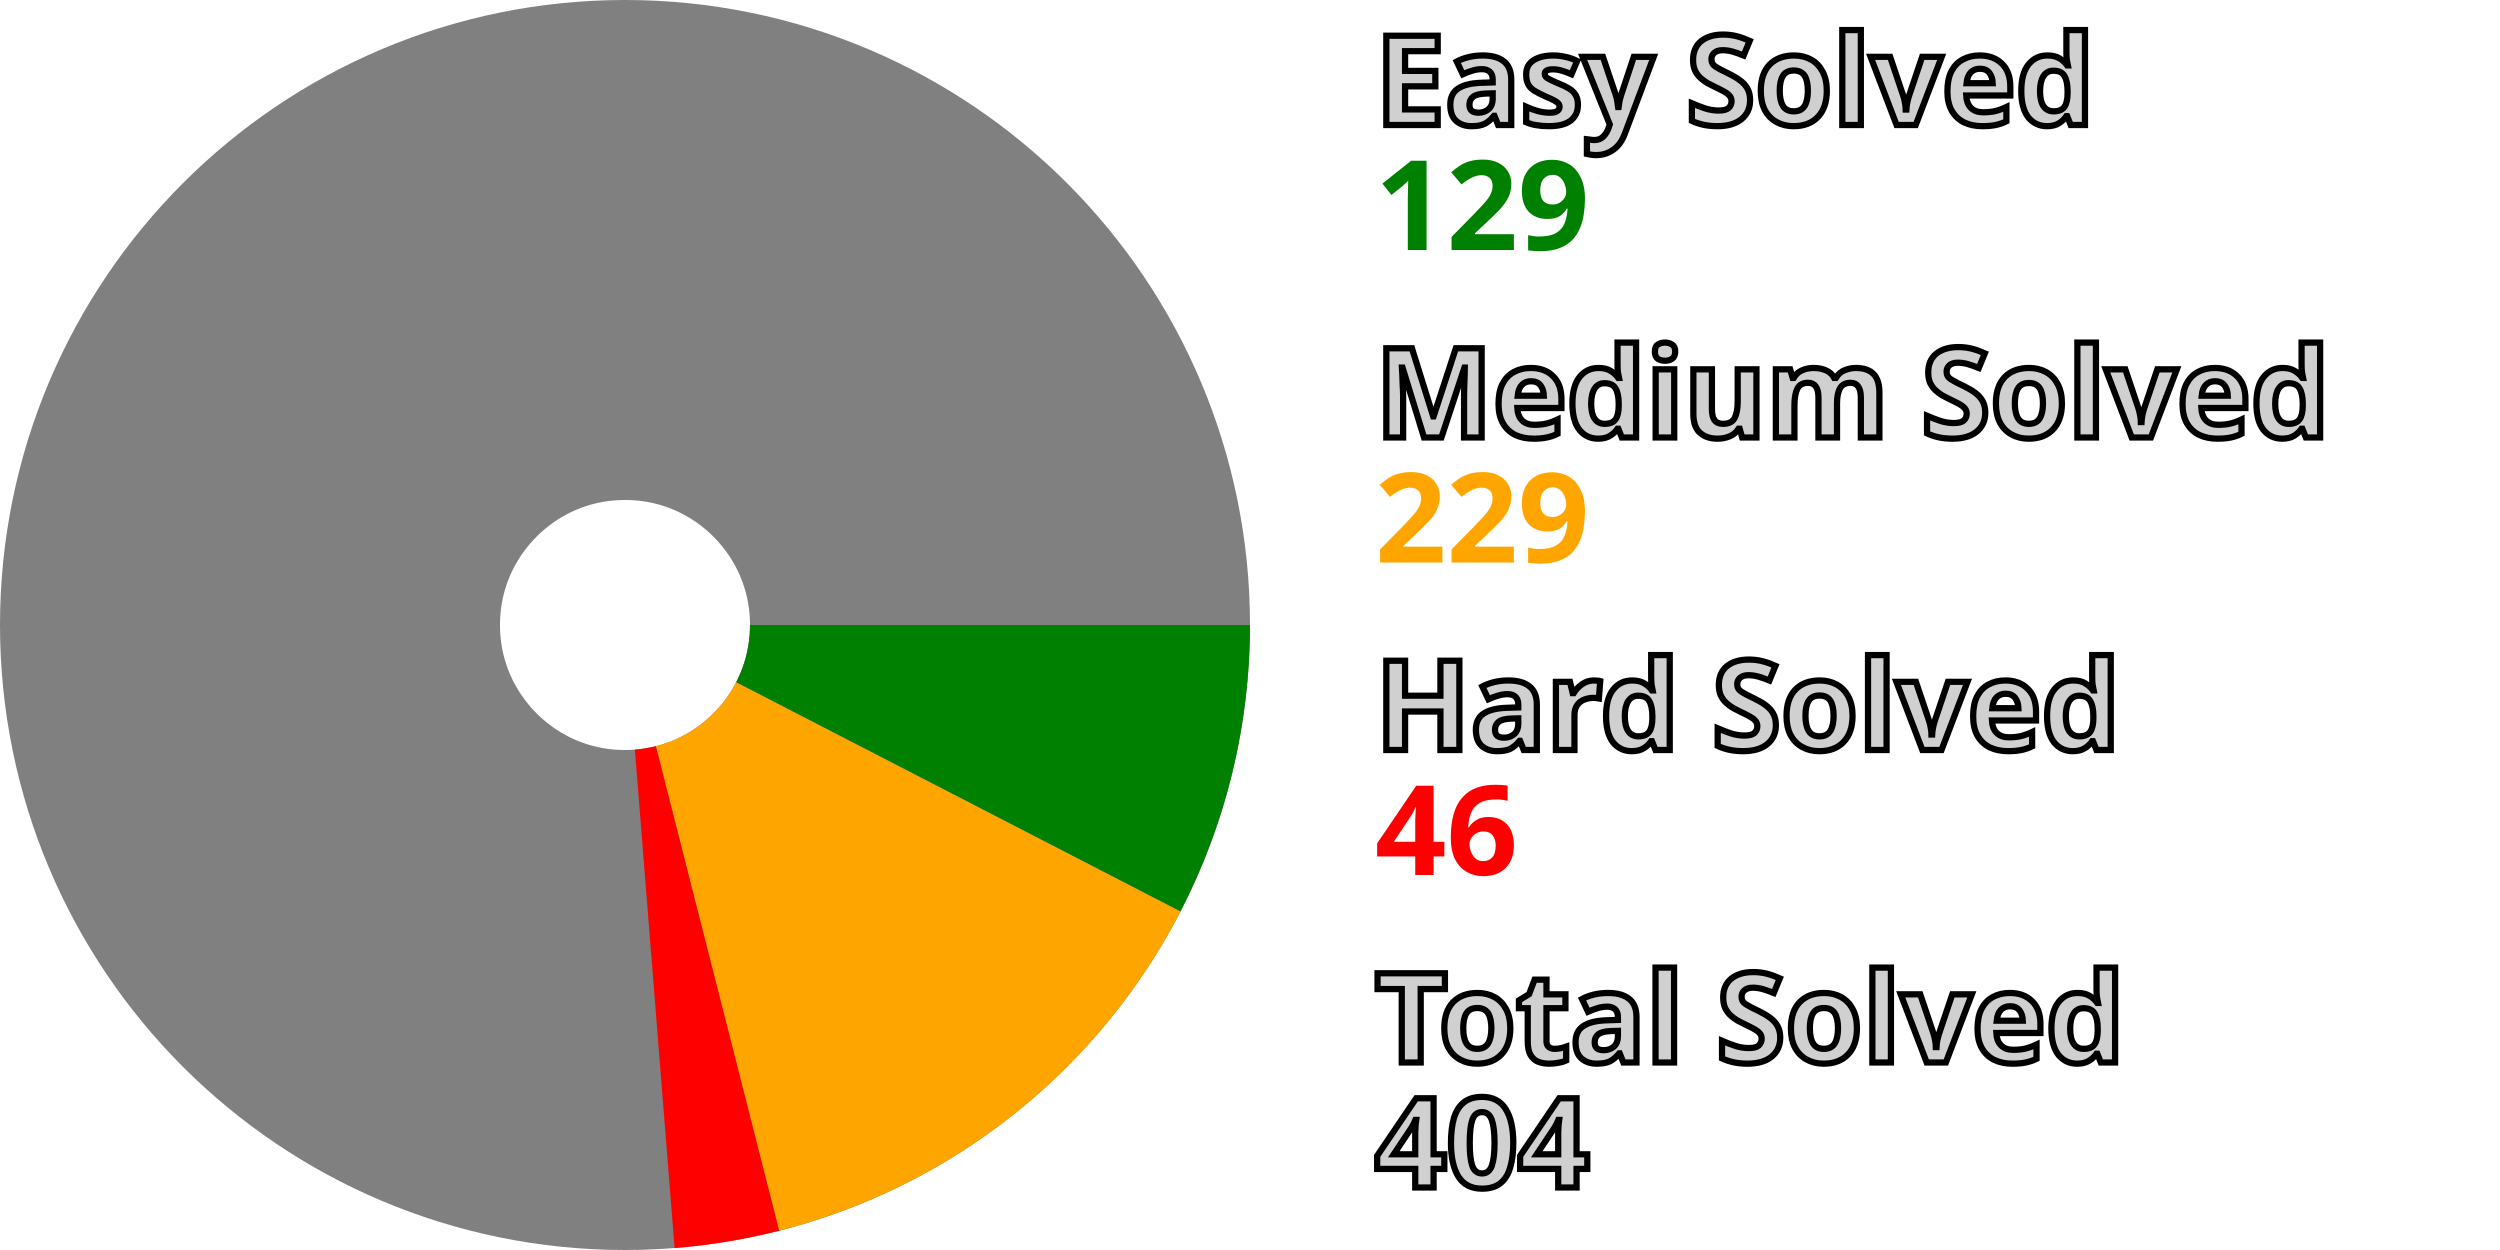
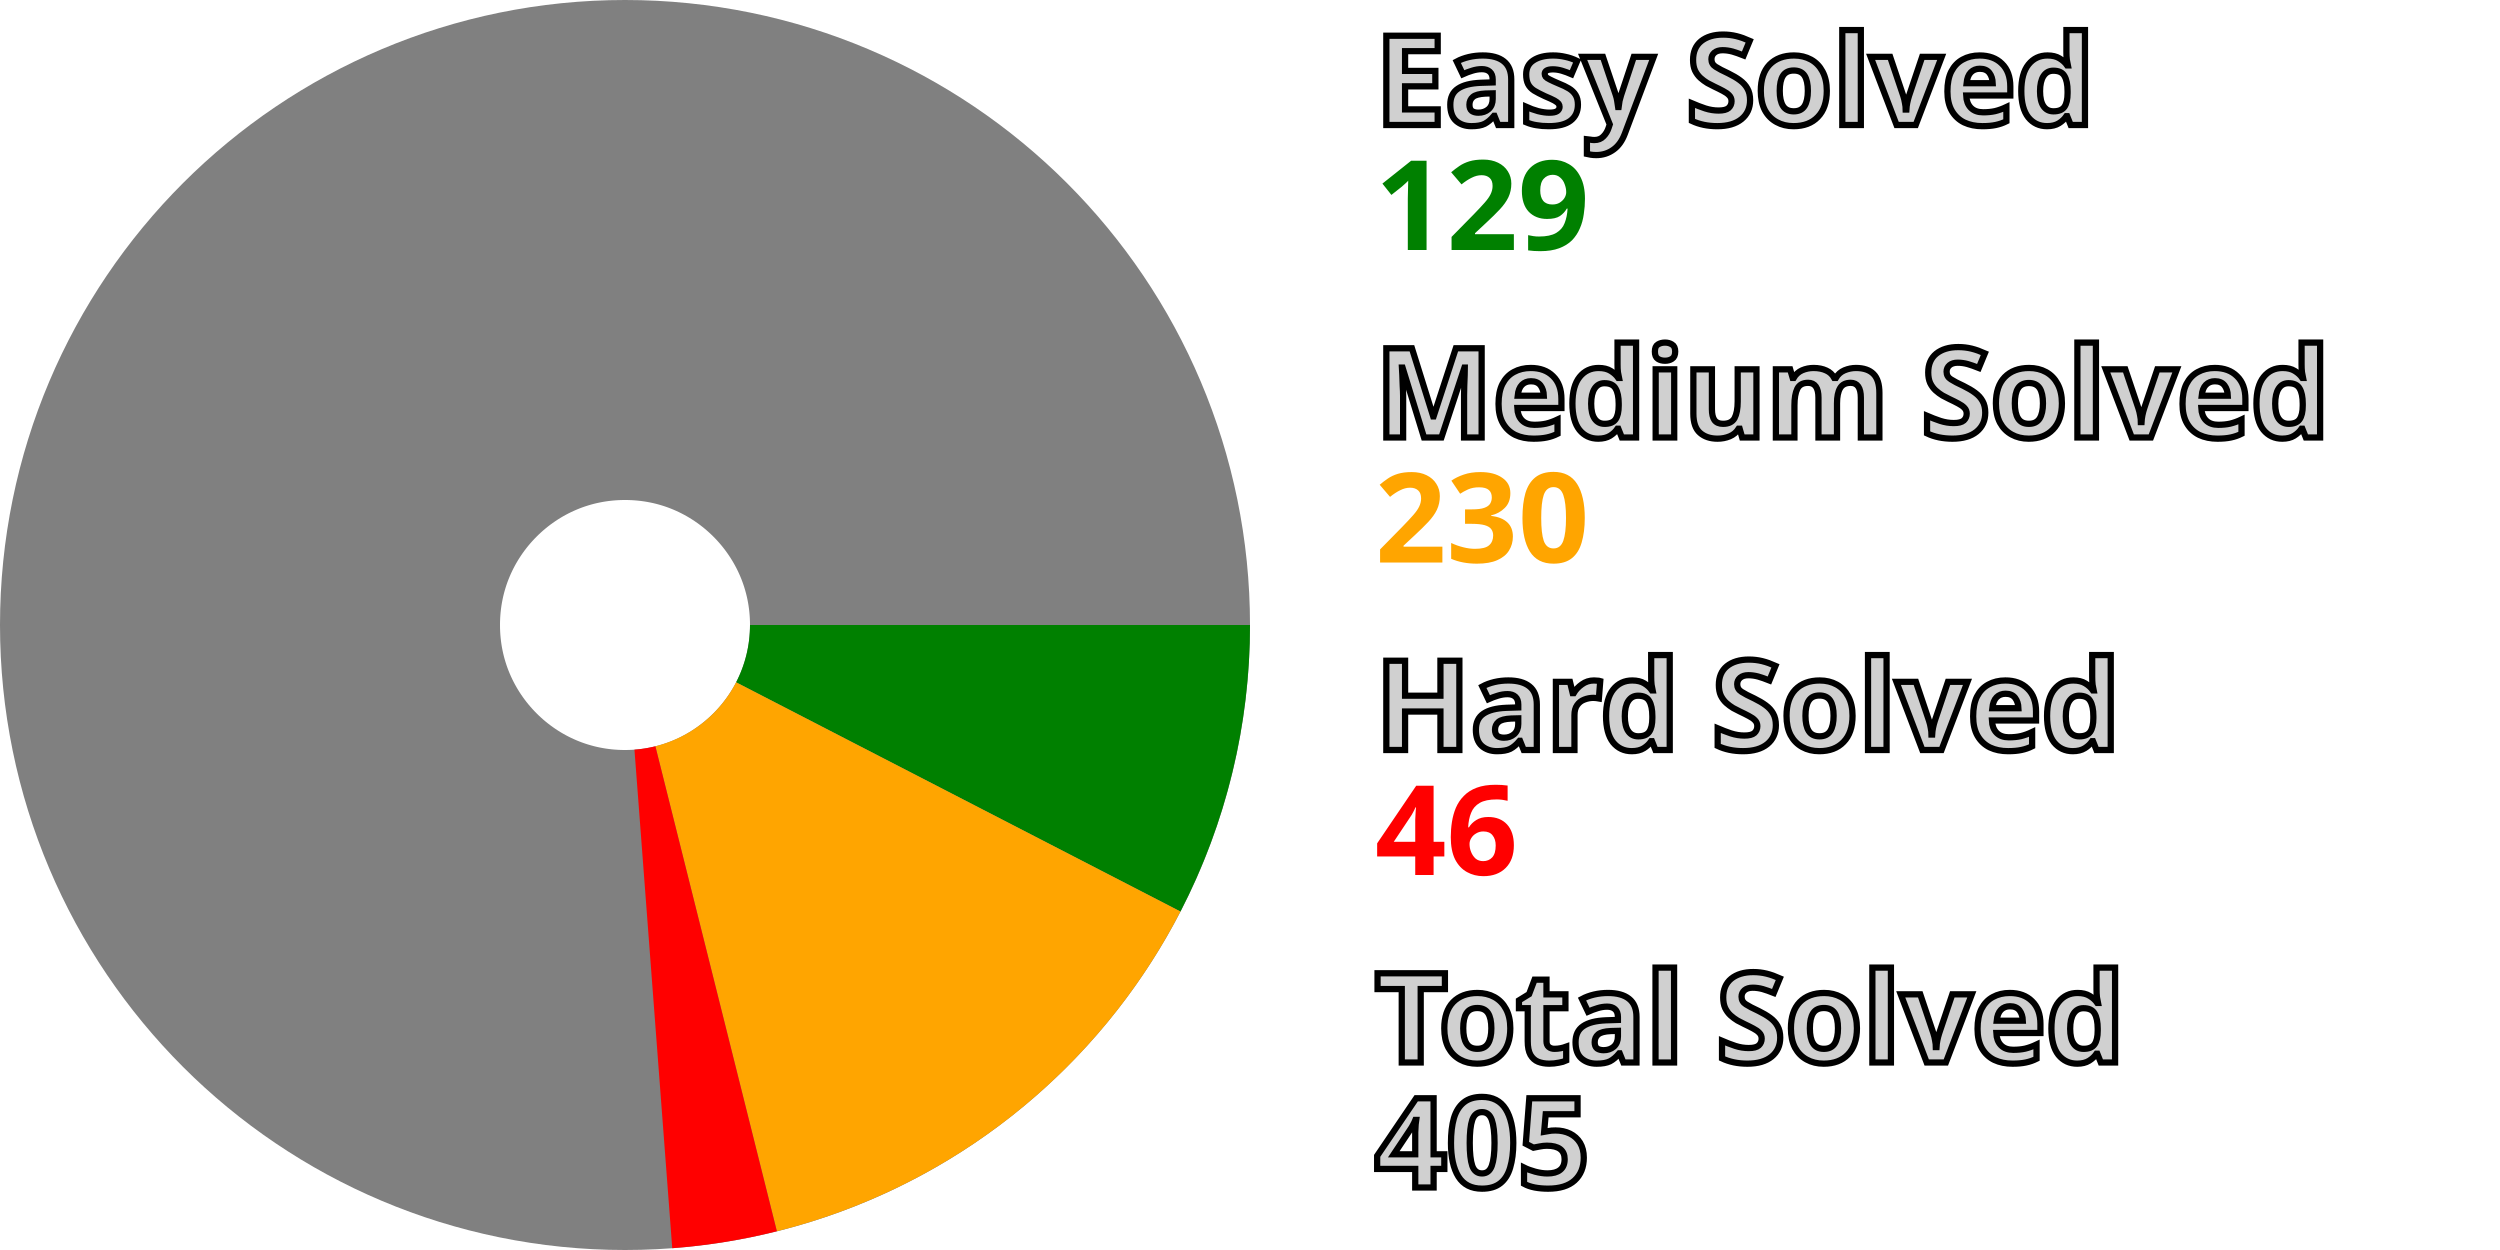
<svg xmlns="http://www.w3.org/2000/svg" width="200" height="100" viewBox="0 0 200 100" stroke-width="40" fill="none">
  <style>.small {font: bold 10px sans-serif; fill: #d0d0d0; stroke: black; stroke-width: 0.5px;}</style>
  <style>.esy {font: bold 10px sans-serif; fill: green;}</style>
  <style>.mdm {font: bold 10px sans-serif; fill: orange;}</style>
  <style>.hrd {font: bold 10px sans-serif; fill: red;}</style>
  <circle cx="50" cy="50" r="30.0" stroke="gray" />
  <path d="M80.0 50 A 30.0 30.0, 0, 0, 1, 76.662 63.753" stroke="green" />
-   <path d="M76.662 63.753 A 30.0 30.0, 0, 0, 1, 57.398 79.073" stroke="orange" />
-   <path d="M57.398 79.073 A 30.0 30.0, 0, 0, 1, 52.379 79.906" stroke="red" />
+   <path d="M76.662 63.753 A 30.0 30.0, 0, 0, 1, 57.291 79.101" stroke="orange" />
+   <path d="M57.291 79.101 A 30.0 30.0, 0, 0, 1, 52.268 79.914" stroke="red" />
  <text x="110.0" y="10.0" class="small">Easy Solved</text>
  <text x="110.0" y="20.0" class="esy">129</text>
  <text x="110.0" y="35.0" class="small">Medium Solved</text>
-   <text x="110.0" y="45.0" class="mdm">229</text>
+   <text x="110.0" y="45.0" class="mdm">230</text>
  <text x="110.0" y="60.0" class="small">Hard Solved</text>
  <text x="110.0" y="70.0" class="hrd">46</text>
  <text x="110.0" y="85.0" class="small">Total Solved</text>
-   <text x="110.0" y="95.0" class="small">404</text>
+   <text x="110.0" y="95.0" class="small">405</text>
</svg>
